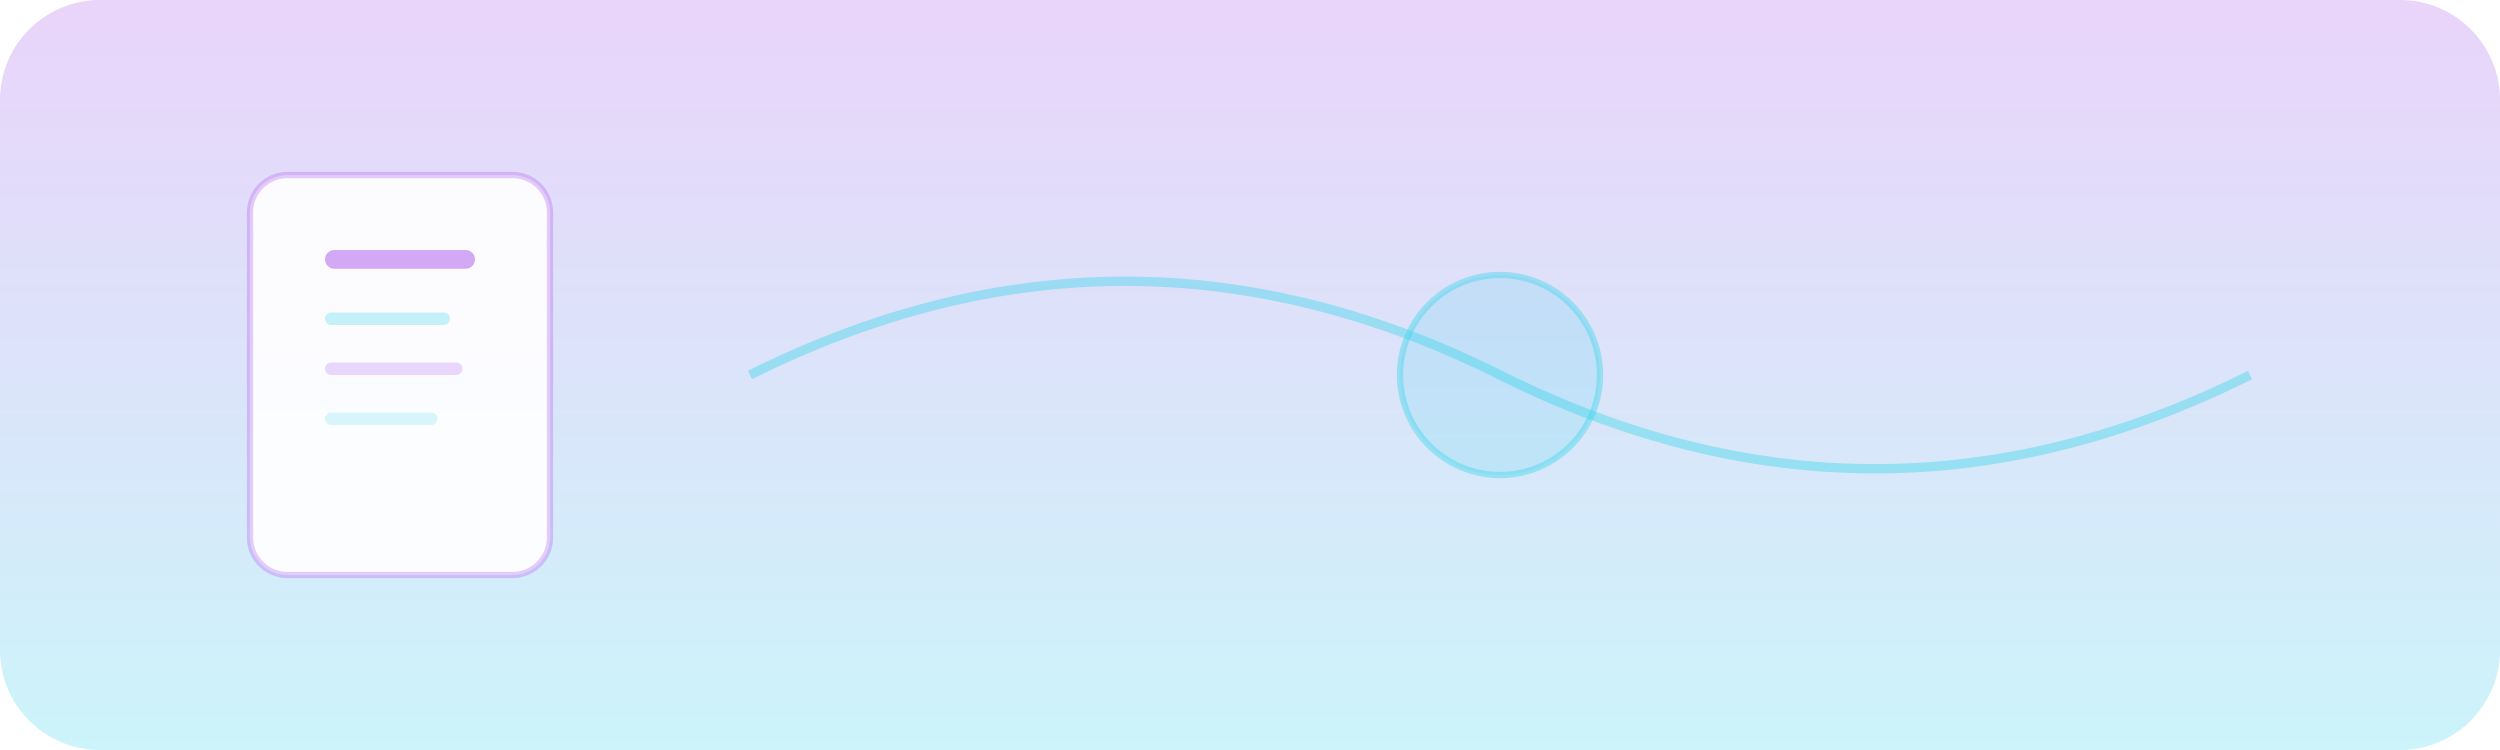
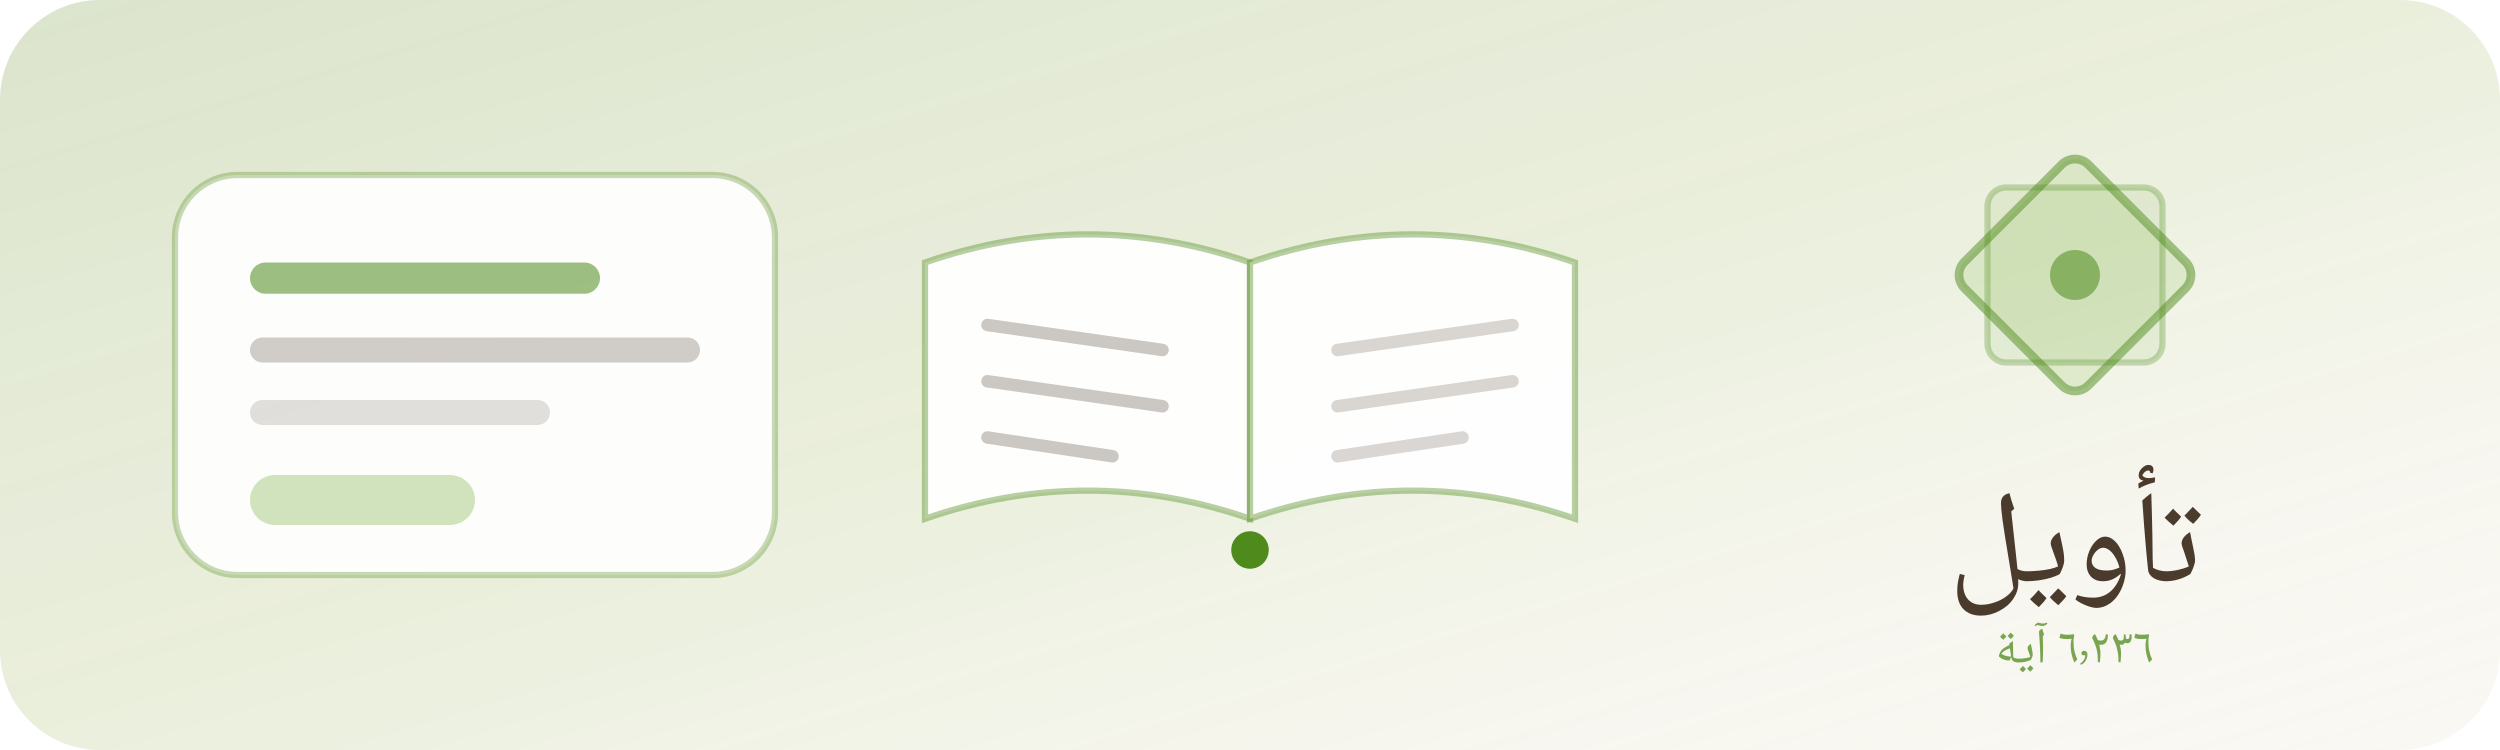
<svg xmlns="http://www.w3.org/2000/svg" width="400" height="120" viewBox="0 0 400 120" fill="none">
  <defs>
-     <linearGradient id="g4" x1="50%" y1="0%" x2="50%" y2="100%">
-       <stop offset="0%" stop-color="#ab54ec" stop-opacity="0.25" />
-       <stop offset="100%" stop-color="#35d4ea" stop-opacity="0.25" />
+     <linearGradient id="tw-g" x1="0%" y1="0%" x2="100%" y2="100%">
+       <stop offset="0%" stop-color="#4f8a1c" stop-opacity="0.18" />
+       <stop offset="55%" stop-color="#6aa629" stop-opacity="0.10" />
+       <stop offset="100%" stop-color="#faf8f3" stop-opacity="0" />
    </linearGradient>
  </defs>
-   <rect width="400" height="120" rx="16" fill="url(#g4)" />
-   <rect x="40" y="28" width="48" height="64" rx="6" fill="rgba(255,255,255,0.9)" stroke="rgba(171,84,236,0.3)" stroke-width="1" />
-   <rect x="52" y="40" width="24" height="3" rx="1.5" fill="rgba(171,84,236,0.5)" />
-   <rect x="52" y="50" width="20" height="2" rx="1" fill="rgba(53,212,234,0.28)" />
-   <rect x="52" y="58" width="22" height="2" rx="1" fill="rgba(171,84,236,0.22)" />
-   <rect x="52" y="66" width="18" height="2" rx="1" fill="rgba(53,212,234,0.18)" />
-   <path d="M120 60 Q180 30 240 60 Q300 90 360 60" stroke="rgba(53,212,234,0.4)" stroke-width="1.5" fill="none" />
-   <circle cx="240" cy="60" r="16" fill="rgba(53,212,234,0.15)" stroke="rgba(53,212,234,0.4)" stroke-width="1" />
+   <rect width="400" height="120" rx="16" fill="#faf8f3" />
+   <rect width="400" height="120" rx="16" fill="url(#tw-g)" />
+   <rect x="28" y="28" width="96" height="64" rx="10" fill="rgba(255,255,255,0.92)" stroke="rgba(79,138,28,0.32)" stroke-width="1" />
+   <rect x="40" y="42" width="56" height="5" rx="2.5" fill="rgba(79,138,28,0.55)" />
+   <rect x="40" y="54" width="72" height="4" rx="2" fill="rgba(74,59,44,0.25)" />
+   <rect x="40" y="64" width="48" height="4" rx="2" fill="rgba(74,59,44,0.16)" />
+   <rect x="40" y="76" width="36" height="8" rx="4" fill="rgba(106,166,41,0.30)" />
+   <path d="M148 42 Q174 33 200 42 L200 83 Q174 74 148 83 Z" fill="rgba(255,255,255,0.95)" stroke="rgba(79,138,28,0.40)" stroke-width="1" />
+   <path d="M252 42 Q226 33 200 42 L200 83 Q226 74 252 83 Z" fill="rgba(255,255,255,0.95)" stroke="rgba(79,138,28,0.40)" stroke-width="1" />
+   <path d="M158 52 L186 56 M158 61 L186 65 M158 70 L178 73" stroke="rgba(74,59,44,0.28)" stroke-width="2" stroke-linecap="round" />
+   <path d="M214 56 L242 52 M214 65 L242 61 M214 73 L234 70" stroke="rgba(74,59,44,0.20)" stroke-width="2" stroke-linecap="round" />
+   <circle cx="200" cy="88" r="3" fill="#4f8a1c" />
+   <rect x="318" y="30" width="28" height="28" rx="3" transform="rotate(45 332 44)" fill="rgba(106,166,41,0.14)" stroke="rgba(79,138,28,0.50)" stroke-width="1.4" />
+   <rect x="318" y="30" width="28" height="28" rx="3" fill="rgba(106,166,41,0.10)" stroke="rgba(79,138,28,0.30)" stroke-width="1" />
+   <circle cx="332" cy="44" r="4" fill="rgba(79,138,28,0.55)" />
+   <text x="332" y="93" text-anchor="middle" font-family="Amiri, 'Scheherazade New', 'Noto Naskh Arabic', 'Segoe UI', serif" font-size="21" fill="#4a3b2c" direction="rtl">تأويل</text>
+   <text x="332" y="106" text-anchor="middle" font-family="Amiri, 'Scheherazade New', 'Noto Naskh Arabic', 'Segoe UI', serif" font-size="8" fill="rgba(79,138,28,0.75)" direction="rtl">٦٬٢٣٦ آية</text>
</svg>
